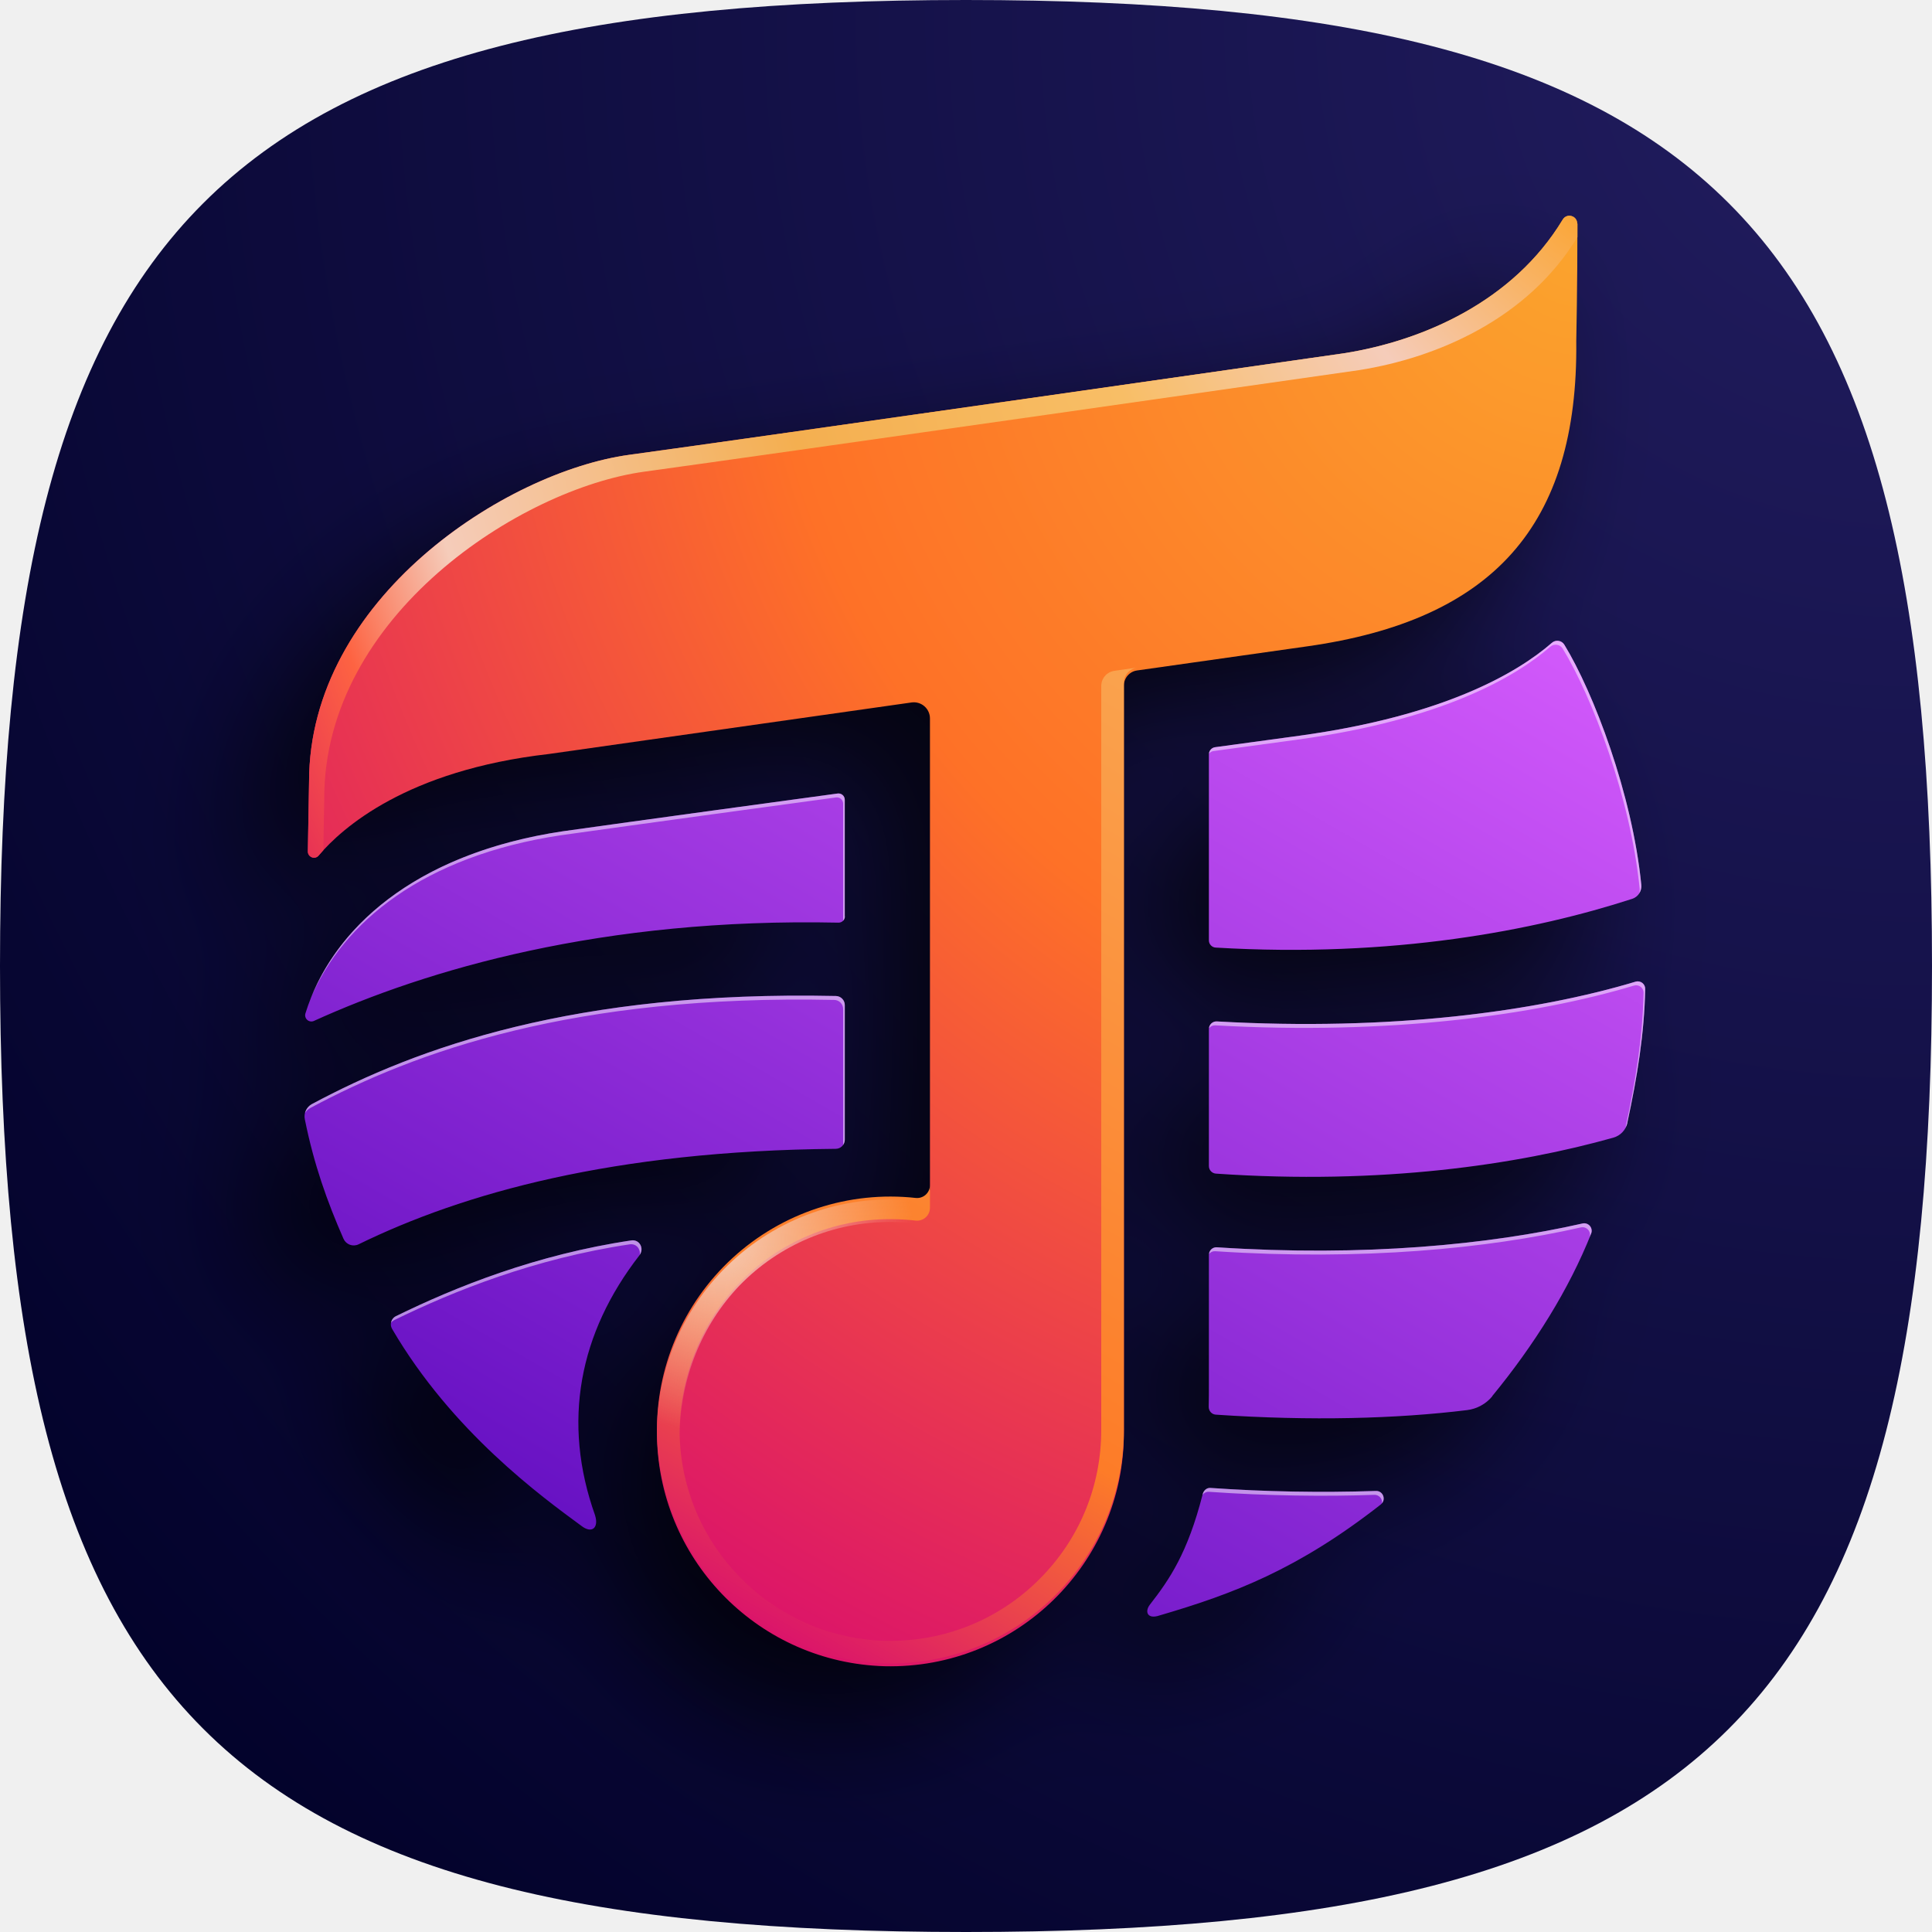
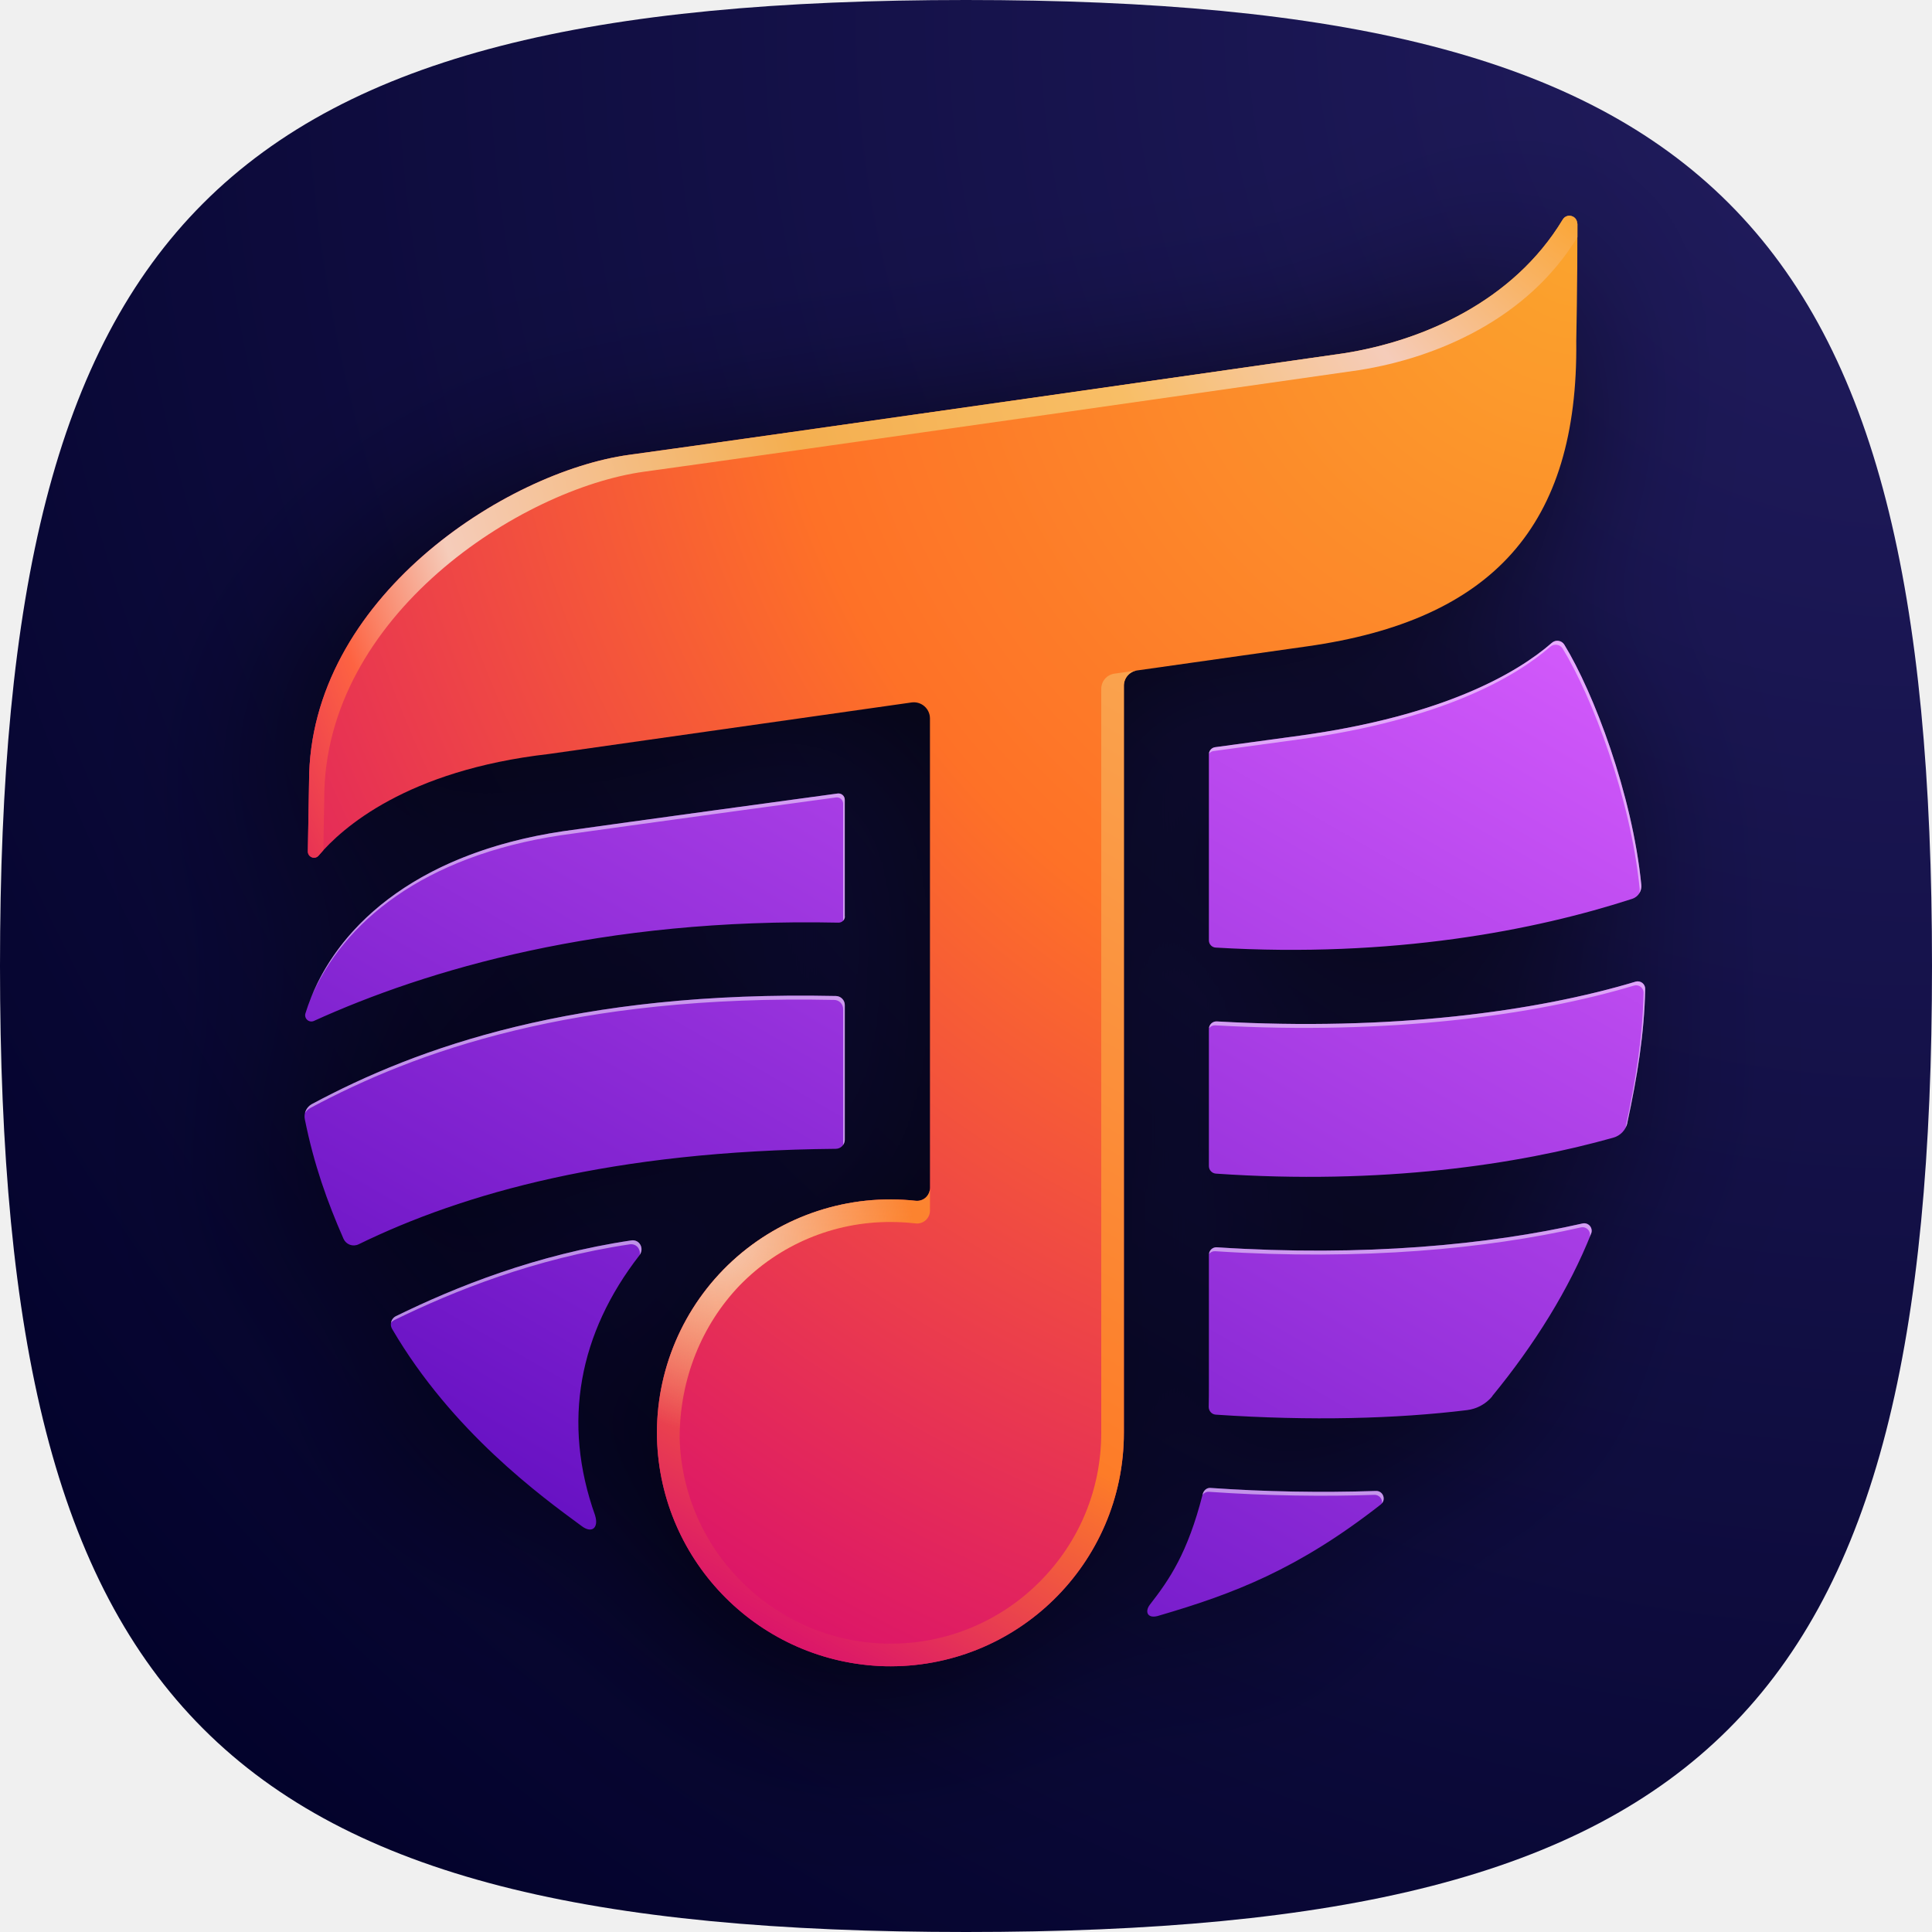
<svg xmlns="http://www.w3.org/2000/svg" fill="none" viewBox="0 0 32 32">
  <defs>
    <radialGradient id="tunestr__c" cx="0" cy="0" r="1" gradientTransform="translate(32.045 -.018) scale(45.1428)" gradientUnits="userSpaceOnUse">
      <stop stop-color="#221D60" />
      <stop offset="1" stop-color="#000026" />
    </radialGradient>
    <radialGradient id="tunestr__f" cx="0" cy="0" r="1" gradientTransform="translate(26.1 4) scale(26.8085)" gradientUnits="userSpaceOnUse">
      <stop stop-color="#FBA42D" />
      <stop offset=".5" stop-color="#FE7127" />
      <stop offset="1" stop-color="#DB116B" />
    </radialGradient>
    <radialGradient id="tunestr__h" cx="0" cy="0" r="1" gradientTransform="translate(11.926 20.522) scale(3.21211)" gradientUnits="userSpaceOnUse">
      <stop stop-color="#F5CBB6" />
      <stop offset="1" stop-color="#F5CBB6" stop-opacity="0" />
    </radialGradient>
    <radialGradient id="tunestr__i" cx="0" cy="0" r="1" gradientTransform="translate(26.253 3.425) scale(23.8252)" gradientUnits="userSpaceOnUse">
      <stop stop-color="#FBA32D" />
      <stop offset=".174" stop-color="#F5CCBA" />
      <stop offset=".348" stop-color="#F8BE66" />
      <stop offset=".572" stop-color="#F4AF50" />
      <stop offset=".824" stop-color="#F5CCBA" />
      <stop offset=".911" stop-color="#FD6342" />
      <stop offset="1" stop-color="#E62E56" />
    </radialGradient>
    <linearGradient id="tunestr__e" x1="22.312" x2="11.047" y1="7.169" y2="26.682" gradientUnits="userSpaceOnUse">
      <stop stop-color="#D85DFE" />
      <stop offset=".512" stop-color="#9D36DF" />
      <stop offset="1" stop-color="#6510C2" />
    </linearGradient>
-     <linearGradient id="tunestr__g" x1="21.237" x2="12.816" y1="12.446" y2="27.031" gradientUnits="userSpaceOnUse">
+     <linearGradient id="tunestr__g" x1="21.237" x2="12.816" y1="12.493" y2="27.078" gradientUnits="userSpaceOnUse">
      <stop stop-color="#FAA34E" />
      <stop offset=".7" stop-color="#FD7C28" />
      <stop offset="1" stop-color="#DB156A" />
    </linearGradient>
    <clipPath id="tunestr__a">
      <path fill="#fff" d="M0 0h32v32H0z" />
    </clipPath>
-     <filter id="tunestr__d" width="28" height="28.426" x="1" y="2.574" color-interpolation-filters="sRGB" filterUnits="userSpaceOnUse">
+     <filter id="tunestr__d" width="30" height="30.426" x=".5" y="1.074" color-interpolation-filters="sRGB" filterUnits="userSpaceOnUse">
      <feFlood flood-opacity="0" result="BackgroundImageFix" />
      <feColorMatrix in="SourceAlpha" result="hardAlpha" values="0 0 0 0 0 0 0 0 0 0 0 0 0 0 0 0 0 0 127 0" />
-       <feOffset dx="-1" dy="1" />
-       <feGaussianBlur stdDeviation="1" />
+       <feOffset dx="-.5" dy=".5" />
+       <feGaussianBlur stdDeviation="1.5" />
      <feColorMatrix values="0 0 0 0 0 0 0 0 0 0 0 0 0 0 0 0 0 0 0.75 0" />
-       <feBlend in2="BackgroundImageFix" result="effect1_dropShadow_697_2529" />
+       <feBlend in2="BackgroundImageFix" mode="multiply" result="effect1_dropShadow_697_2529" />
      <feBlend in="SourceGraphic" in2="effect1_dropShadow_697_2529" result="shape" />
    </filter>
  </defs>
  <g clip-path="url(#tunestr__a)">
    <mask id="tunestr__b" width="32" height="32" x="0" y="0" maskUnits="userSpaceOnUse" style="mask-type:alpha">
      <path fill="#000" d="M16 0c12.357 0 16 3.643 16 16s-3.643 16-16 16S0 28.357 0 16 3.643 0 16 0Z" />
    </mask>
    <g mask="url(#tunestr__b)">
      <path fill="#1C1F3E" d="M0 0h32v32H0z" />
      <path fill="url(#tunestr__c)" d="M32 0H0v32h32V0Z" />
      <g filter="url(#tunestr__d)">
        <path fill="url(#tunestr__e)" d="M9.859 25.106c-.557-1.555-.265-3.03.732-4.314.086-.11.003-.267-.134-.247-1.575.234-2.915.772-3.9 1.255a.15.15 0 0 0-.062.212c.992 1.697 2.467 2.771 3.133 3.26.177.138.29.03.23-.166Zm4.133-9.929v-1.931a.104.104 0 0 0-.117-.103c-3.168.43-4.556.626-4.556.626-2.46.369-3.83 1.627-4.26 3.016a.103.103 0 0 0 .14.125c1.864-.847 4.77-1.712 8.689-1.628a.104.104 0 0 0 .106-.103l-.002-.002Zm-.147 1.32c-4.322-.092-6.932.854-8.679 1.79a.232.232 0 0 0-.117.252c.15.747.369 1.36.64 1.978a.185.185 0 0 0 .25.093c1.73-.845 4.207-1.549 7.905-1.582a.15.15 0 0 0 .148-.15v-2.23a.15.15 0 0 0-.147-.151Zm10.87 6.628c.7-.852 1.276-1.776 1.64-2.694a.124.124 0 0 0-.145-.166c-1.545.35-3.616.554-6.054.394a.124.124 0 0 0-.133.125v2.136c0 .133 0 .26-.003.383 0 .066.049.123.116.128 1.582.107 2.996.068 4.162-.075a.646.646 0 0 0 .42-.23h-.003Zm-4.796 1.628c-.249.973-.548 1.407-.874 1.826-.091.12-.036.244.157.179 1.228-.36 2.288-.76 3.667-1.838.097-.075.041-.23-.08-.225a26.78 26.78 0 0 1-2.738-.05c-.066-.005-.116.044-.132.107v.002Zm7.035-6.158c.166-.77.28-1.473.296-2.214a.124.124 0 0 0-.158-.122c-1.655.497-4.055.822-6.936.659a.125.125 0 0 0-.133.125v2.271c0 .065.05.12.117.125 2.75.189 4.998-.15 6.583-.596a.331.331 0 0 0 .233-.248h-.002Zm.231-3.94c-.149-1.503-.791-3.186-1.275-3.977a.136.136 0 0 0-.207-.03c-.564.49-1.772 1.207-4.182 1.538l-1.395.19a.12.12 0 0 0-.103.117v3.083c0 .063.05.116.113.119 2.936.175 5.293-.287 6.897-.807a.22.22 0 0 0 .152-.234v.001Z" />
+         <path fill="url(#tunestr__f)" d="M26.123 3.703c0-.131-.172-.179-.24-.065-.818 1.354-2.313 2.006-3.62 2.213 0 0-9.876 1.415-11.84 1.682-2.047.28-5.304 2.382-5.304 5.415l-.02 1.155c0 .095.118.14.178.068.39-.459 1.459-1.413 3.811-1.682l6.01-.854a.267.267 0 0 1 .305.264v7.778a.213.213 0 0 1-.234.212 3.866 3.866 0 0 0-4.287 3.936 3.882 3.882 0 0 0 3.773 3.773c2.179.05 3.96-1.7 3.96-3.865V11.357c0-.127.093-.235.218-.252l2.815-.399c3.072-.433 4.494-1.995 4.46-5.057 0 0 .02-.951.019-1.945l-.004-.001Z" />
        <path fill="#fff" d="m20.1 12.44 1.394-.19c2.41-.33 3.619-1.047 4.182-1.537a.136.136 0 0 1 .207.03c.484.79 1.126 2.474 1.275 3.977v-.002c.003.026 0 .05-.005.075a.222.222 0 0 0 .032-.14v.002c-.149-1.503-.791-3.186-1.275-3.977a.136.136 0 0 0-.207-.03c-.563.49-1.772 1.207-4.182 1.538l-1.395.19a.119.119 0 0 0-.102.106.118.118 0 0 1 .075-.042Zm-9.643 8.105c-1.575.234-2.915.772-3.9 1.255a.148.148 0 0 0-.08.11.148.148 0 0 1 .053-.045c.986-.483 2.326-1.02 3.9-1.255.109-.016.183.079.166.174.076-.11-.005-.259-.14-.239Zm16.793-4.164a.124.124 0 0 0-.158-.122c-1.655.497-4.055.822-6.936.659a.125.125 0 0 0-.131.111.124.124 0 0 1 .104-.046c2.88.162 5.28-.162 6.936-.659.08-.023.16.038.158.122-.016.74-.13 1.445-.296 2.213h.002l-.008.025a.336.336 0 0 0 .035-.09h-.002c.166-.768.28-1.472.296-2.213Zm-4.462 8.314a26.74 26.74 0 0 1-2.736-.05c-.067-.006-.118.043-.133.107v.001a.422.422 0 0 0-.003.011.12.12 0 0 1 .109-.055c.958.067 1.928.08 2.737.05a.125.125 0 0 1 .129.139c.064-.08.009-.208-.103-.203Zm3.422-4.43c-1.545.35-3.616.554-6.054.394a.124.124 0 0 0-.131.11.123.123 0 0 1 .104-.045c2.438.16 4.509-.044 6.054-.394a.124.124 0 0 1 .144.166l-.047.115c.026-.06.05-.12.074-.18a.124.124 0 0 0-.144-.166Zm-12.218-7.019a.104.104 0 0 0-.117-.103c-3.168.43-4.556.626-4.556.626-2.314.347-3.664 1.48-4.174 2.77.53-1.262 1.872-2.364 4.147-2.705 0 0 1.388-.196 4.556-.626a.104.104 0 0 1 .117.102v1.932l.002.002v.003a.1.1 0 0 0 .027-.068l-.002-.002v-1.931Zm-.147 3.251c-4.322-.092-6.932.854-8.679 1.79a.232.232 0 0 0-.114.15.232.232 0 0 1 .087-.085c1.747-.936 4.357-1.882 8.68-1.79a.15.15 0 0 1 .146.15v2.23c0 .009 0 .016-.002.024a.15.15 0 0 0 .03-.088v-2.231a.15.15 0 0 0-.148-.15Z" opacity=".5" style="mix-blend-mode:screen" />
-         <path fill="url(#tunestr__f)" d="M26.123 3.703c0-.131-.172-.179-.24-.065-.818 1.354-2.313 2.006-3.62 2.213 0 0-9.876 1.415-11.84 1.682-2.047.28-5.304 2.382-5.304 5.415l-.02 1.155c0 .095.118.14.178.068.39-.459 1.459-1.413 3.811-1.682l6.01-.854a.267.267 0 0 1 .305.264v7.778a.213.213 0 0 1-.234.212 3.866 3.866 0 0 0-4.287 3.936 3.882 3.882 0 0 0 3.773 3.773c2.179.05 3.96-1.7 3.96-3.865V11.357c0-.127.093-.235.218-.252l2.815-.399c3.072-.433 4.494-1.995 4.46-5.057 0 0 .02-.951.019-1.945l-.004-.001Z" />
-         <path fill="url(#tunestr__g)" d="M18.458 11.111a.254.254 0 0 0-.218.252v12.323c0 .933-.363 1.81-1.023 2.469a3.47 3.47 0 0 1-2.47 1.022h-.083a3.474 3.474 0 0 1-2.381-1.027 3.474 3.474 0 0 1-1.026-2.381c0-.981.371-1.877.994-2.526a3.462 3.462 0 0 1 2.496-1.05h.02c.136.001.27.009.402.024a.213.213 0 0 0 .234-.212v-.375a.213.213 0 0 1-.234.212 3.866 3.866 0 0 0-4.287 3.936 3.882 3.882 0 0 0 3.773 3.773c2.179.05 3.96-1.7 3.96-3.865V11.31c0-.127.093-.234.218-.252l-.375.053Z" />
+         <path fill="url(#tunestr__g)" d="M18.458 11.158a.254.254 0 0 0-.218.252v12.323c0 .933-.363 1.81-1.023 2.469a3.471 3.471 0 0 1-2.47 1.022l-.083-.001a3.474 3.474 0 0 1-2.381-1.026 3.474 3.474 0 0 1-1.026-2.381c0-.982.371-1.877.994-2.526a3.462 3.462 0 0 1 2.496-1.05h.02c.136 0 .27.009.402.024a.213.213 0 0 0 .234-.212v-.375a.213.213 0 0 1-.234.212 3.866 3.866 0 0 0-4.287 3.936 3.882 3.882 0 0 0 3.773 3.773c2.179.05 3.96-1.7 3.96-3.865V11.357c0-.127.093-.234.218-.252l-.375.053Z" />
        <path fill="url(#tunestr__h)" d="M18.458 11.158a.254.254 0 0 0-.218.252v12.323c0 .933-.363 1.81-1.023 2.469a3.471 3.471 0 0 1-2.47 1.022l-.083-.001a3.474 3.474 0 0 1-2.381-1.026 3.474 3.474 0 0 1-1.026-2.381c0-.982.371-1.877.994-2.526a3.462 3.462 0 0 1 2.496-1.05h.02c.136 0 .27.009.402.024a.213.213 0 0 0 .234-.212v-.375a.213.213 0 0 1-.234.212 3.866 3.866 0 0 0-4.287 3.936 3.882 3.882 0 0 0 3.773 3.773c2.179.05 3.96-1.7 3.96-3.865V11.357c0-.127.093-.234.218-.252l-.375.053Z" />
        <path fill="url(#tunestr__i)" d="M5.37 13.227c0-3.033 3.257-5.135 5.304-5.415 1.963-.268 11.84-1.682 11.84-1.682 1.303-.207 2.793-.855 3.613-2.202v-.224l-.004-.001c0-.131-.172-.179-.24-.065-.818 1.354-2.313 2.006-3.62 2.213 0 0-9.876 1.415-11.84 1.682-2.047.28-5.304 2.382-5.304 5.415l-.02 1.155c0 .095.118.14.178.068.024-.028.05-.058.079-.089l.014-.855Z" />
      </g>
    </g>
  </g>
</svg>
